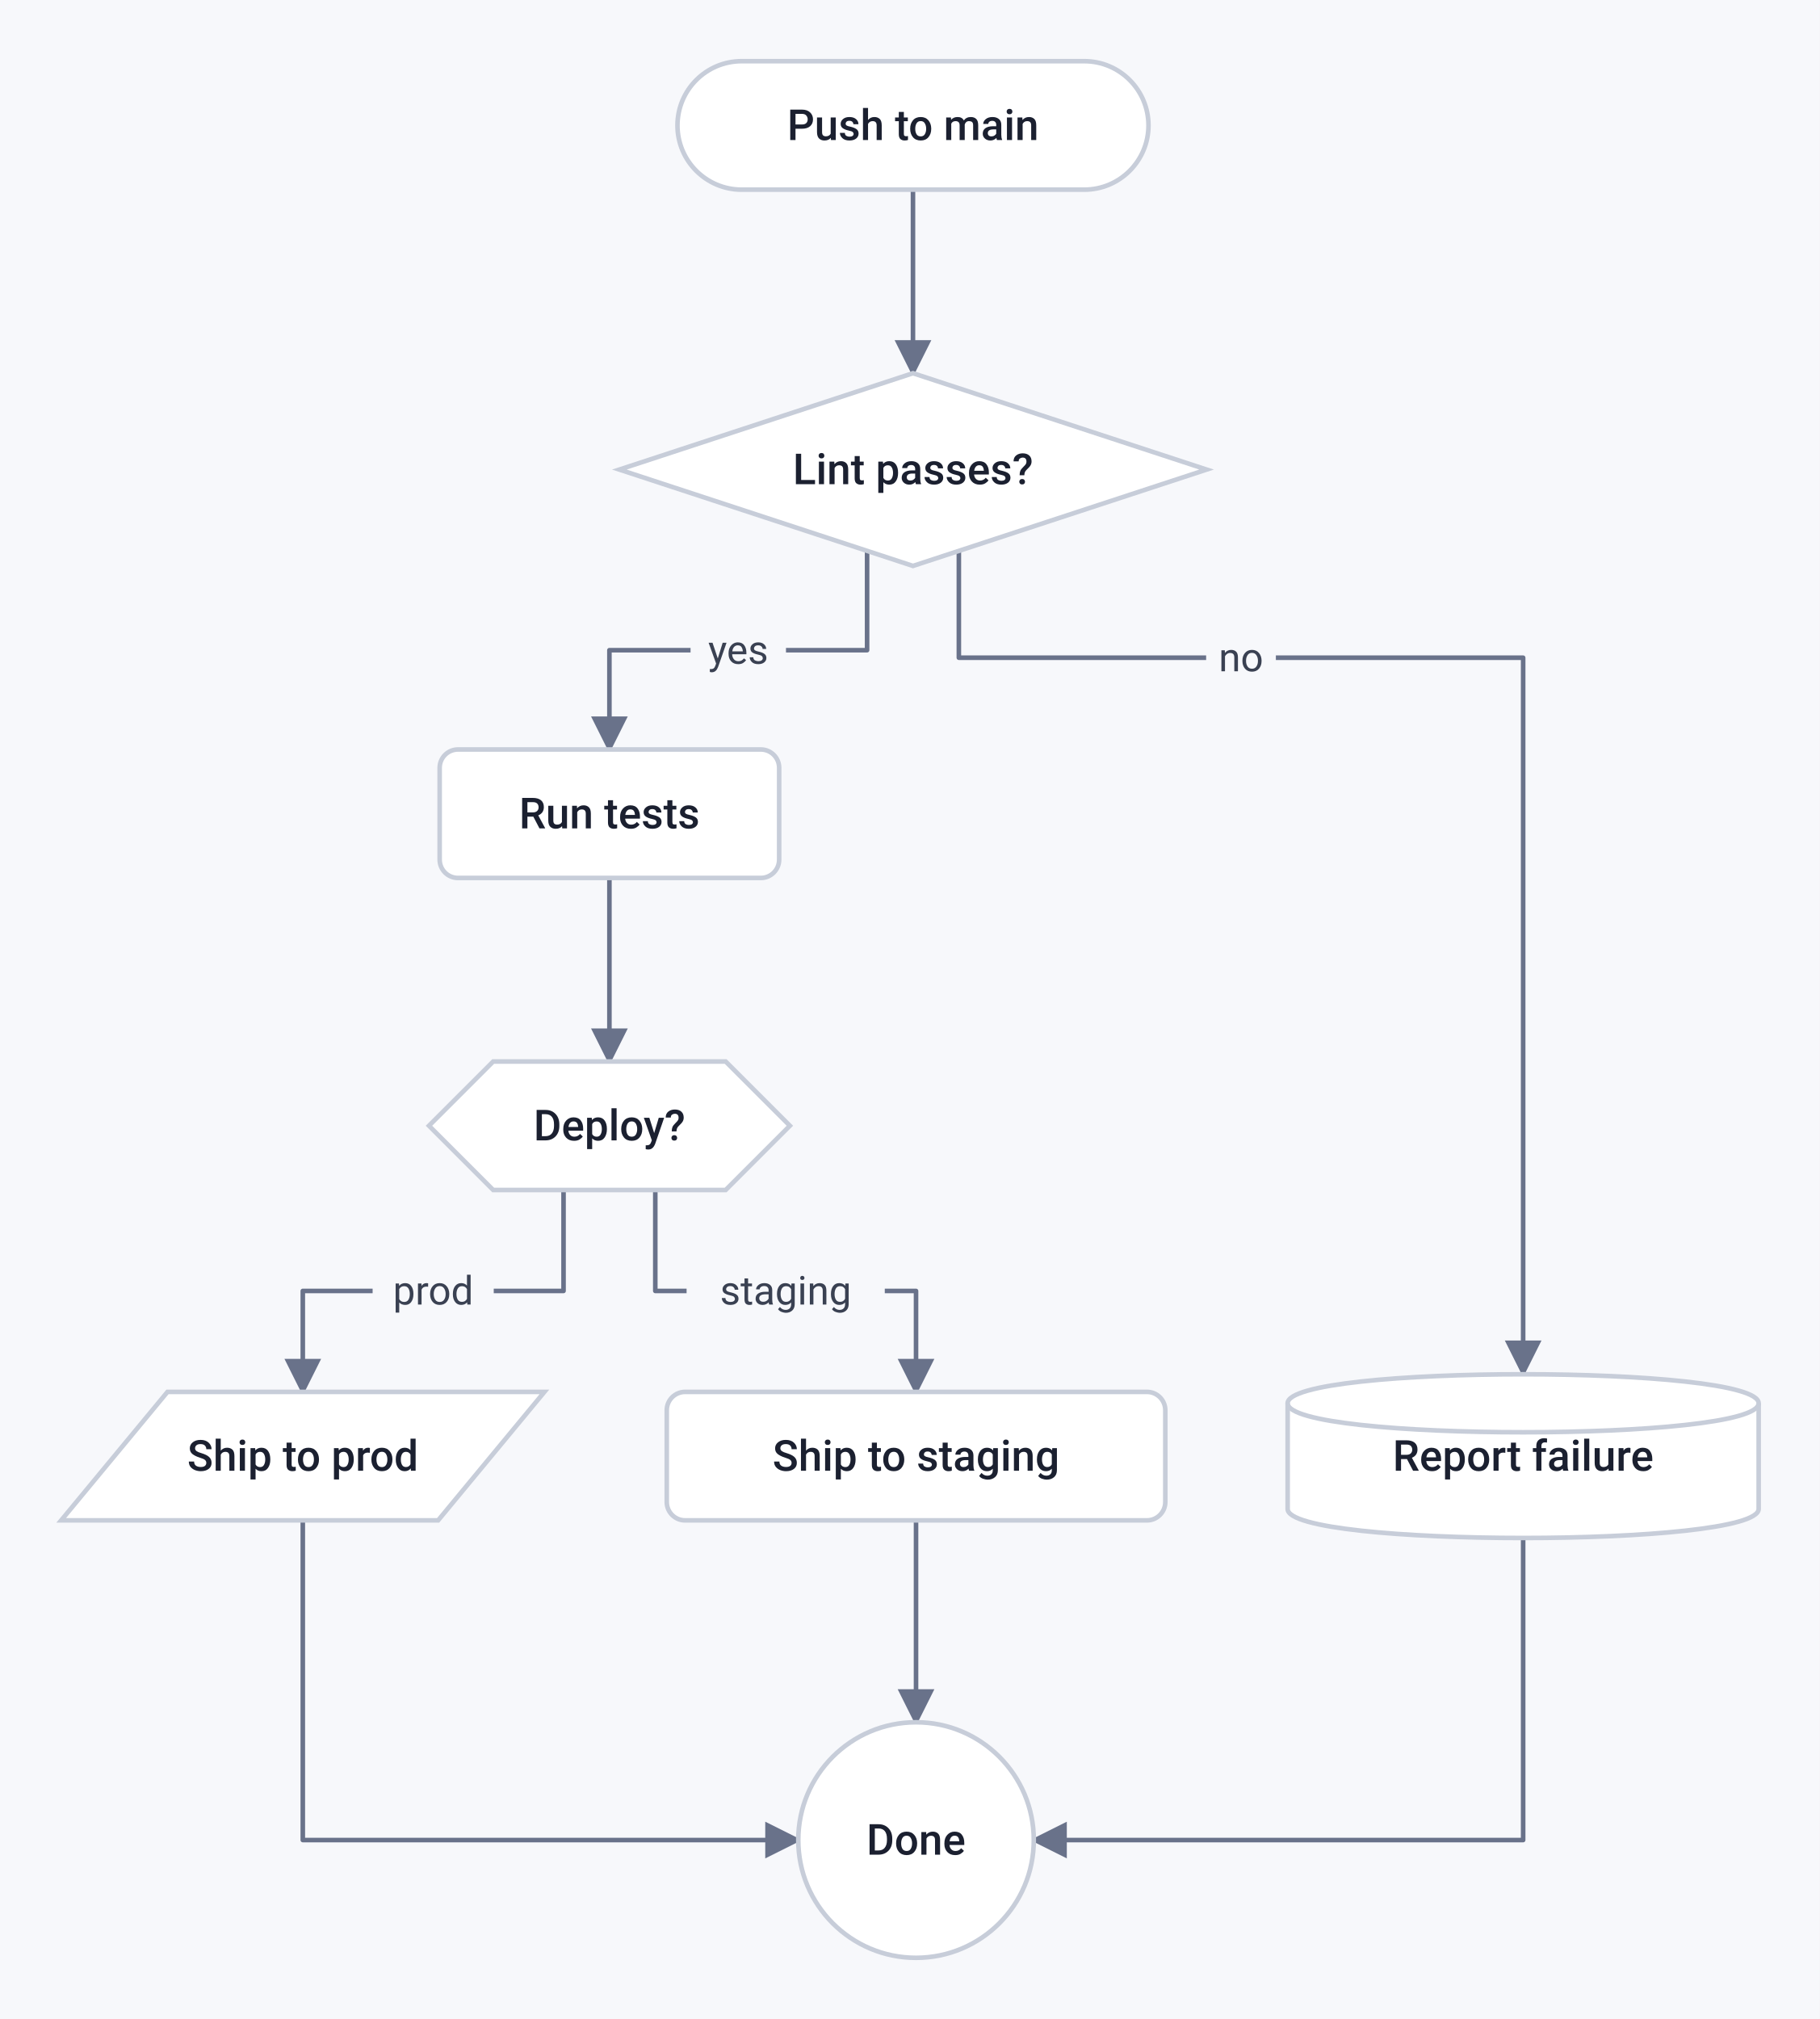
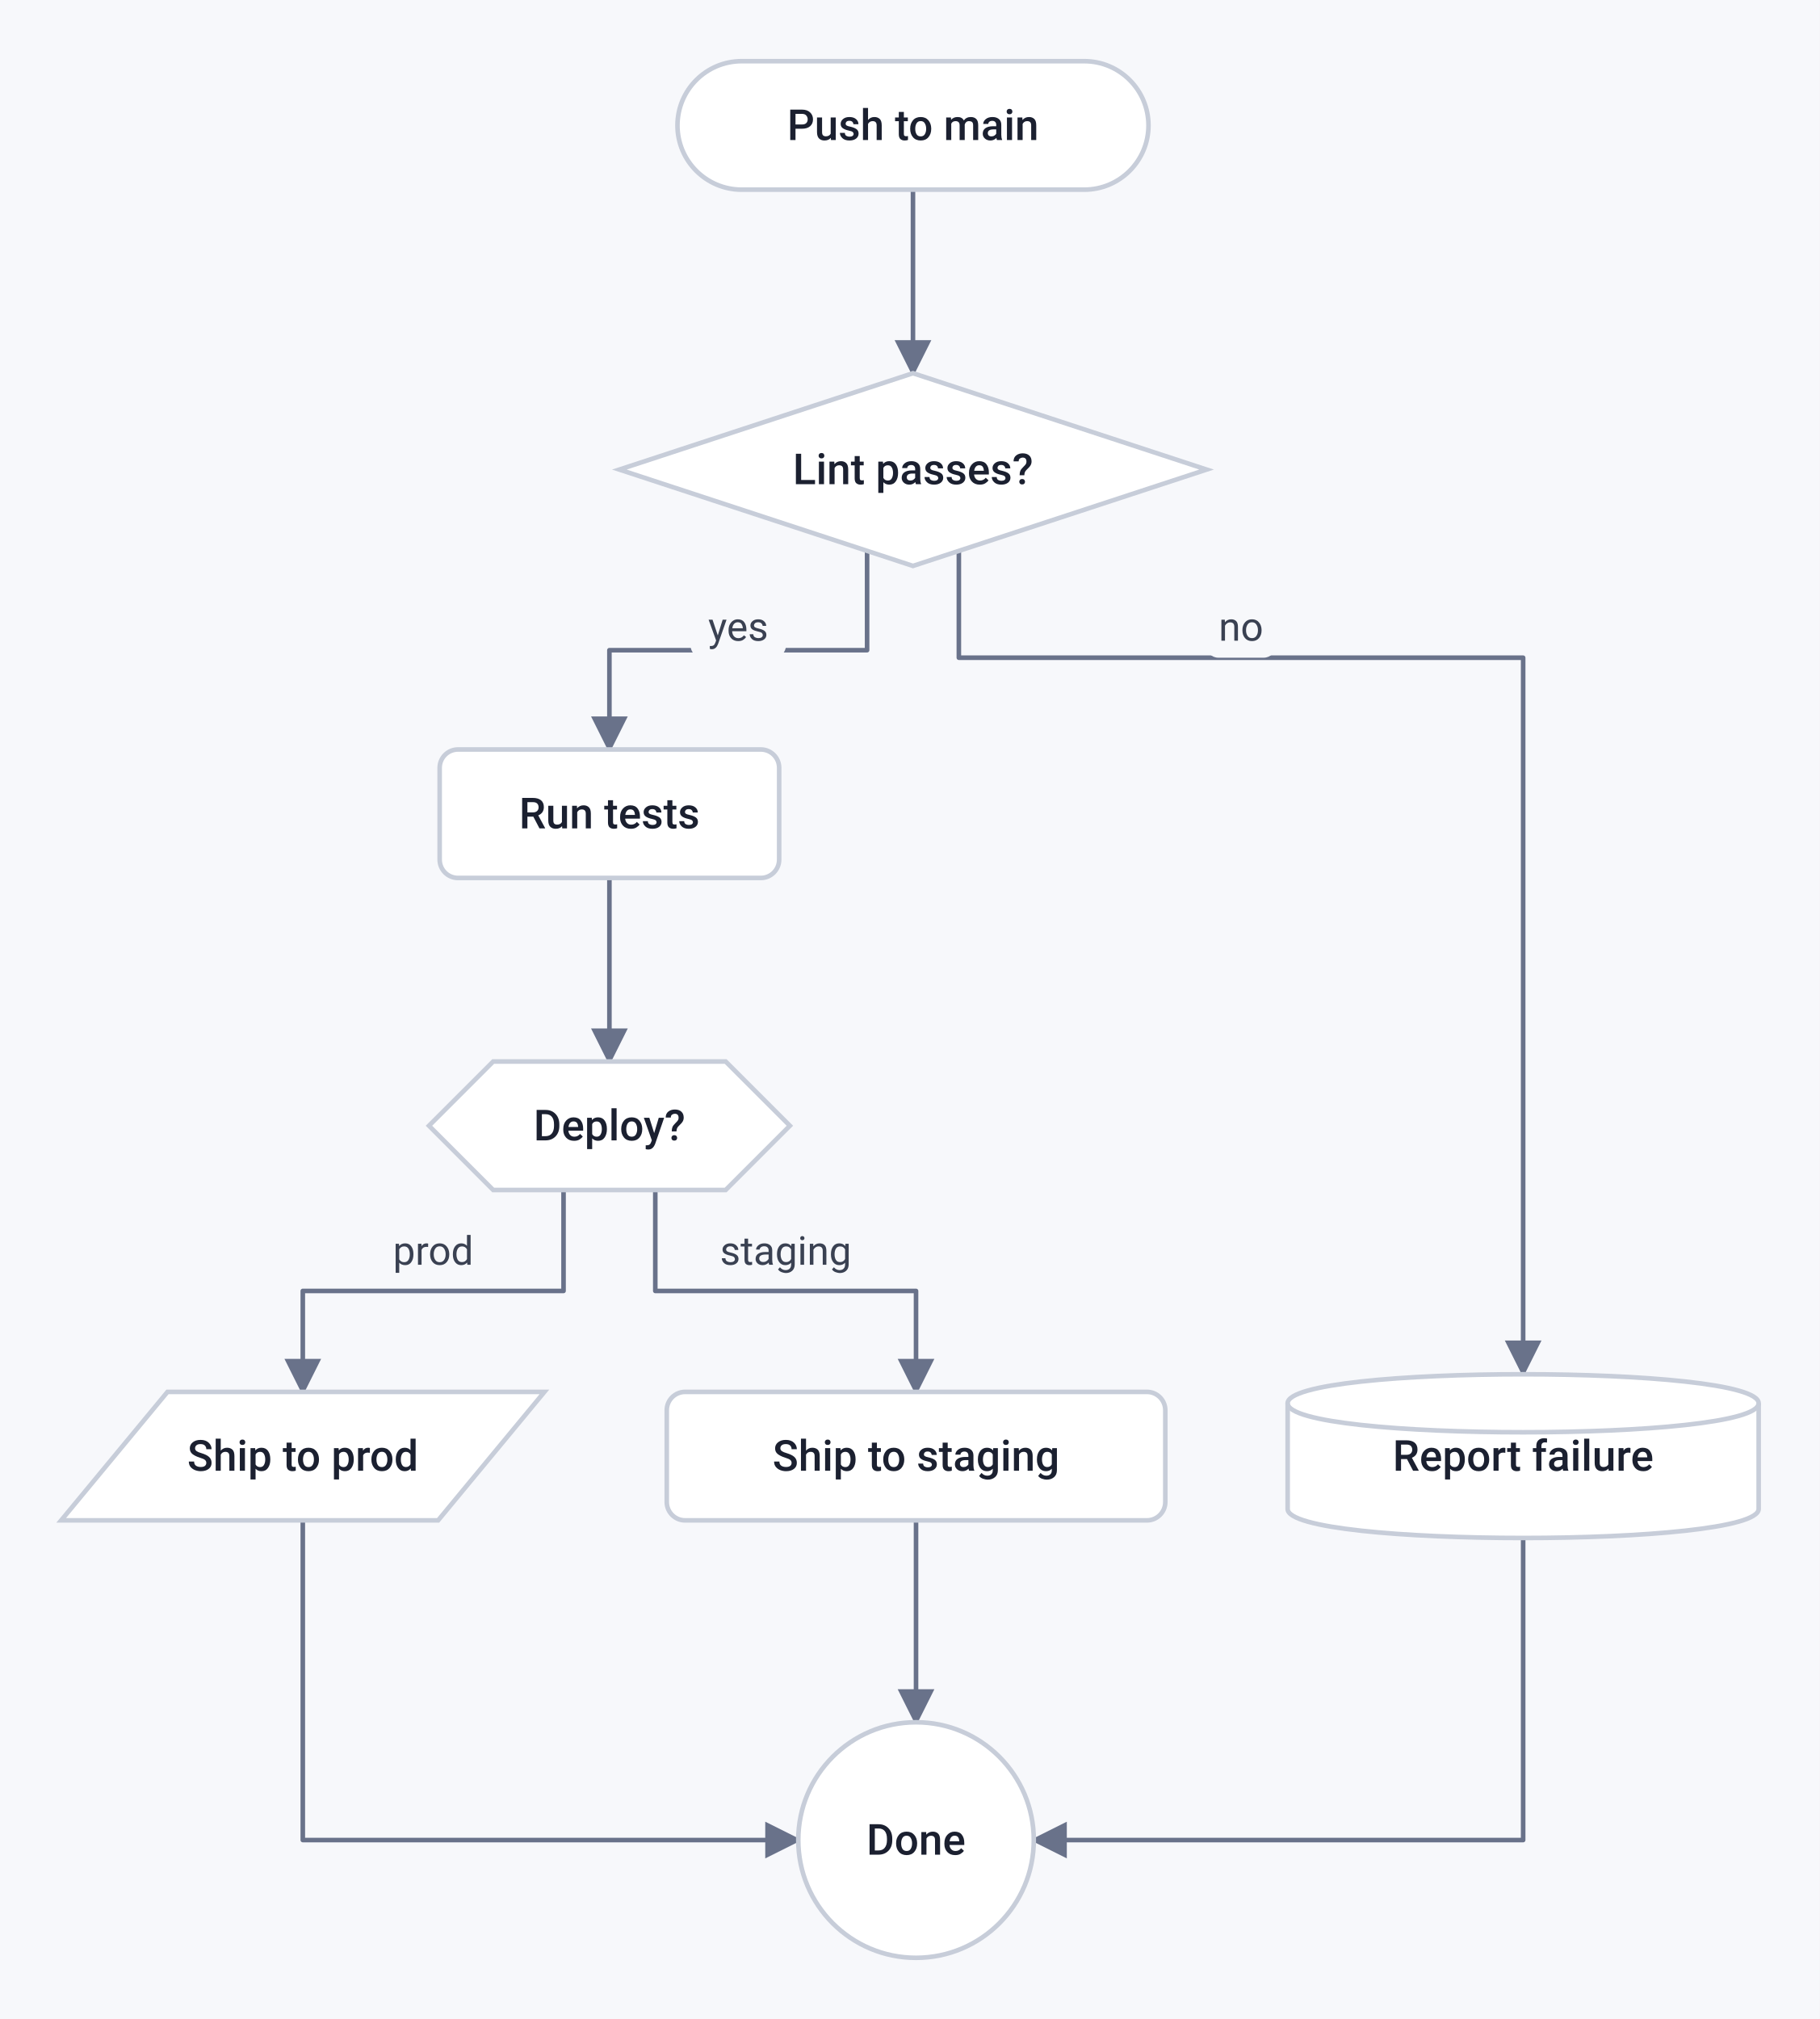
<svg xmlns="http://www.w3.org/2000/svg" width="595" height="660" viewBox="-12 -12 595 660" font-family="system-ui, -apple-system, &quot;Segoe UI&quot;, Roboto, Helvetica, Arial, sans-serif">
  <defs>
    <marker id="vnm-arrow" viewBox="0 0 10 10" refX="9" refY="5" markerWidth="8" markerHeight="8" orient="auto">
      <path d="M0 0 L10 5 L0 10 z" fill="#69728a" />
    </marker>
    <marker id="vnm-arrow-start" viewBox="0 0 10 10" refX="1" refY="5" markerWidth="8" markerHeight="8" orient="auto">
      <path d="M10 0 L0 5 L10 10 z" fill="#69728a" />
    </marker>
  </defs>
  <rect x="-12" y="-12" width="595" height="660" fill="#f7f8fb" />
  <path d="M 286.5 50 L 286.5 110" fill="none" stroke="#69728a" stroke-width="1.5" stroke-linejoin="round" stroke-linecap="round" marker-end="url(#vnm-arrow)" />
  <path d="M 271.5 168.08 L 271.5 200.54 L 187.25 200.54 L 187.25 233" fill="none" stroke="#69728a" stroke-width="1.5" stroke-linejoin="round" stroke-linecap="round" marker-end="url(#vnm-arrow)" />
  <path d="M 301.5 168.08 L 301.5 203 L 486 203 L 486 437" fill="none" stroke="#69728a" stroke-width="1.5" stroke-linejoin="round" stroke-linecap="round" marker-end="url(#vnm-arrow)" />
  <path d="M 187.25 275 L 187.25 335" fill="none" stroke="#69728a" stroke-width="1.5" stroke-linejoin="round" stroke-linecap="round" marker-end="url(#vnm-arrow)" />
  <path d="M 172.25 377 L 172.25 410 L 87 410 L 87 443" fill="none" stroke="#69728a" stroke-width="1.5" stroke-linejoin="round" stroke-linecap="round" marker-end="url(#vnm-arrow)" />
  <path d="M 202.25 377 L 202.25 410 L 287.5 410 L 287.5 443" fill="none" stroke="#69728a" stroke-width="1.5" stroke-linejoin="round" stroke-linecap="round" marker-end="url(#vnm-arrow)" />
  <path d="M 87 485 L 87 589.5 L 249 589.5" fill="none" stroke="#69728a" stroke-width="1.5" stroke-linejoin="round" stroke-linecap="round" marker-end="url(#vnm-arrow)" />
  <path d="M 287.5 485 L 287.5 551" fill="none" stroke="#69728a" stroke-width="1.5" stroke-linejoin="round" stroke-linecap="round" marker-end="url(#vnm-arrow)" />
  <path d="M 486 491 L 486 589.5 L 326 589.5" fill="none" stroke="#69728a" stroke-width="1.5" stroke-linejoin="round" stroke-linecap="round" marker-end="url(#vnm-arrow)" />
-   <rect x="213.78" y="190.54" width="31.2" height="20" rx="4" fill="#f7f8fb" />
-   <text x="229.38" y="200.54" fill="#3a4152" font-size="13" text-anchor="middle" dominant-baseline="central">yes</text>
-   <rect x="382.35" y="193" width="22.8" height="20" rx="4" fill="#f7f8fb" />
-   <text x="393.75" y="203" fill="#3a4152" font-size="13" text-anchor="middle" dominant-baseline="central">no</text>
-   <rect x="109.83" y="400" width="39.6" height="20" rx="4" fill="#f7f8fb" />
-   <text x="129.63" y="410" fill="#3a4152" font-size="13" text-anchor="middle" dominant-baseline="central">prod</text>
-   <rect x="212.48" y="400" width="64.8" height="20" rx="4" fill="#f7f8fb" />
-   <text x="244.88" y="410" fill="#3a4152" font-size="13" text-anchor="middle" dominant-baseline="central">staging</text>
+   <rect x="213.78" y="183" width="31.2" height="20" rx="4" fill="#f7f8fb" />
+   <text x="229.38" y="193" fill="#3a4152" font-size="13" text-anchor="middle" dominant-baseline="central">yes</text>
+   <rect x="382.35" y="183" width="22.8" height="20" rx="4" fill="#f7f8fb" />
+   <text x="393.75" y="193" fill="#3a4152" font-size="13" text-anchor="middle" dominant-baseline="central">no</text>
+   <rect x="109.83" y="387" width="39.6" height="20" rx="4" fill="#f7f8fb" />
+   <text x="129.63" y="397" fill="#3a4152" font-size="13" text-anchor="middle" dominant-baseline="central">prod</text>
+   <rect x="212.48" y="387" width="64.8" height="20" rx="4" fill="#f7f8fb" />
+   <text x="244.88" y="397" fill="#3a4152" font-size="13" text-anchor="middle" dominant-baseline="central">staging</text>
  <g>
    <rect x="209.5" y="8" width="154" height="42" rx="21" fill="#ffffff" stroke="#c7cdd9" stroke-width="1.5" />
    <text x="286.5" y="29" fill="#1b2030" font-size="14" font-weight="500" text-anchor="middle" dominant-baseline="central">Push to main</text>
  </g>
  <g>
    <polygon points="286.5,110 382.5,141.5 286.5,173 190.5,141.5" fill="#ffffff" stroke="#c7cdd9" stroke-width="1.5" />
    <text x="286.5" y="141.5" fill="#1b2030" font-size="14" font-weight="500" text-anchor="middle" dominant-baseline="central">Lint passes?</text>
  </g>
  <g>
    <rect x="131.75" y="233" width="111" height="42" rx="6" fill="#ffffff" stroke="#c7cdd9" stroke-width="1.5" />
    <text x="187.25" y="254" fill="#1b2030" font-size="14" font-weight="500" text-anchor="middle" dominant-baseline="central">Run tests</text>
  </g>
  <g>
    <path d="M 409 446.72 C 409 434.08 563 434.08 563 446.72 L 563 481.28 C 563 493.92 409 493.92 409 481.28 Z" fill="#ffffff" stroke="#c7cdd9" stroke-width="1.5" />
    <path d="M 409 446.72 C 409 459.36 563 459.36 563 446.72" fill="none" stroke="#c7cdd9" stroke-width="1.5" />
    <text x="486" y="464" fill="#1b2030" font-size="14" font-weight="500" text-anchor="middle" dominant-baseline="central">Report failure</text>
  </g>
  <g>
    <polygon points="149.25,335 225.25,335 246.25,356 225.25,377 149.25,377 128.25,356" fill="#ffffff" stroke="#c7cdd9" stroke-width="1.5" />
    <text x="187.25" y="356" fill="#1b2030" font-size="14" font-weight="500" text-anchor="middle" dominant-baseline="central">Deploy?</text>
  </g>
  <g>
    <polygon points="42.76,443 166,443 131.24,485 8,485" fill="#ffffff" stroke="#c7cdd9" stroke-width="1.5" />
    <text x="87" y="464" fill="#1b2030" font-size="14" font-weight="500" text-anchor="middle" dominant-baseline="central">Ship to prod</text>
  </g>
  <g>
    <rect x="206" y="443" width="163" height="42" rx="6" fill="#ffffff" stroke="#c7cdd9" stroke-width="1.5" />
    <text x="287.5" y="464" fill="#1b2030" font-size="14" font-weight="500" text-anchor="middle" dominant-baseline="central">Ship to staging</text>
  </g>
  <g>
    <ellipse cx="287.5" cy="589.5" rx="38.5" ry="38.5" fill="#ffffff" stroke="#c7cdd9" stroke-width="1.5" />
    <text x="287.5" y="589.5" fill="#1b2030" font-size="14" font-weight="500" text-anchor="middle" dominant-baseline="central">Done</text>
  </g>
</svg>
